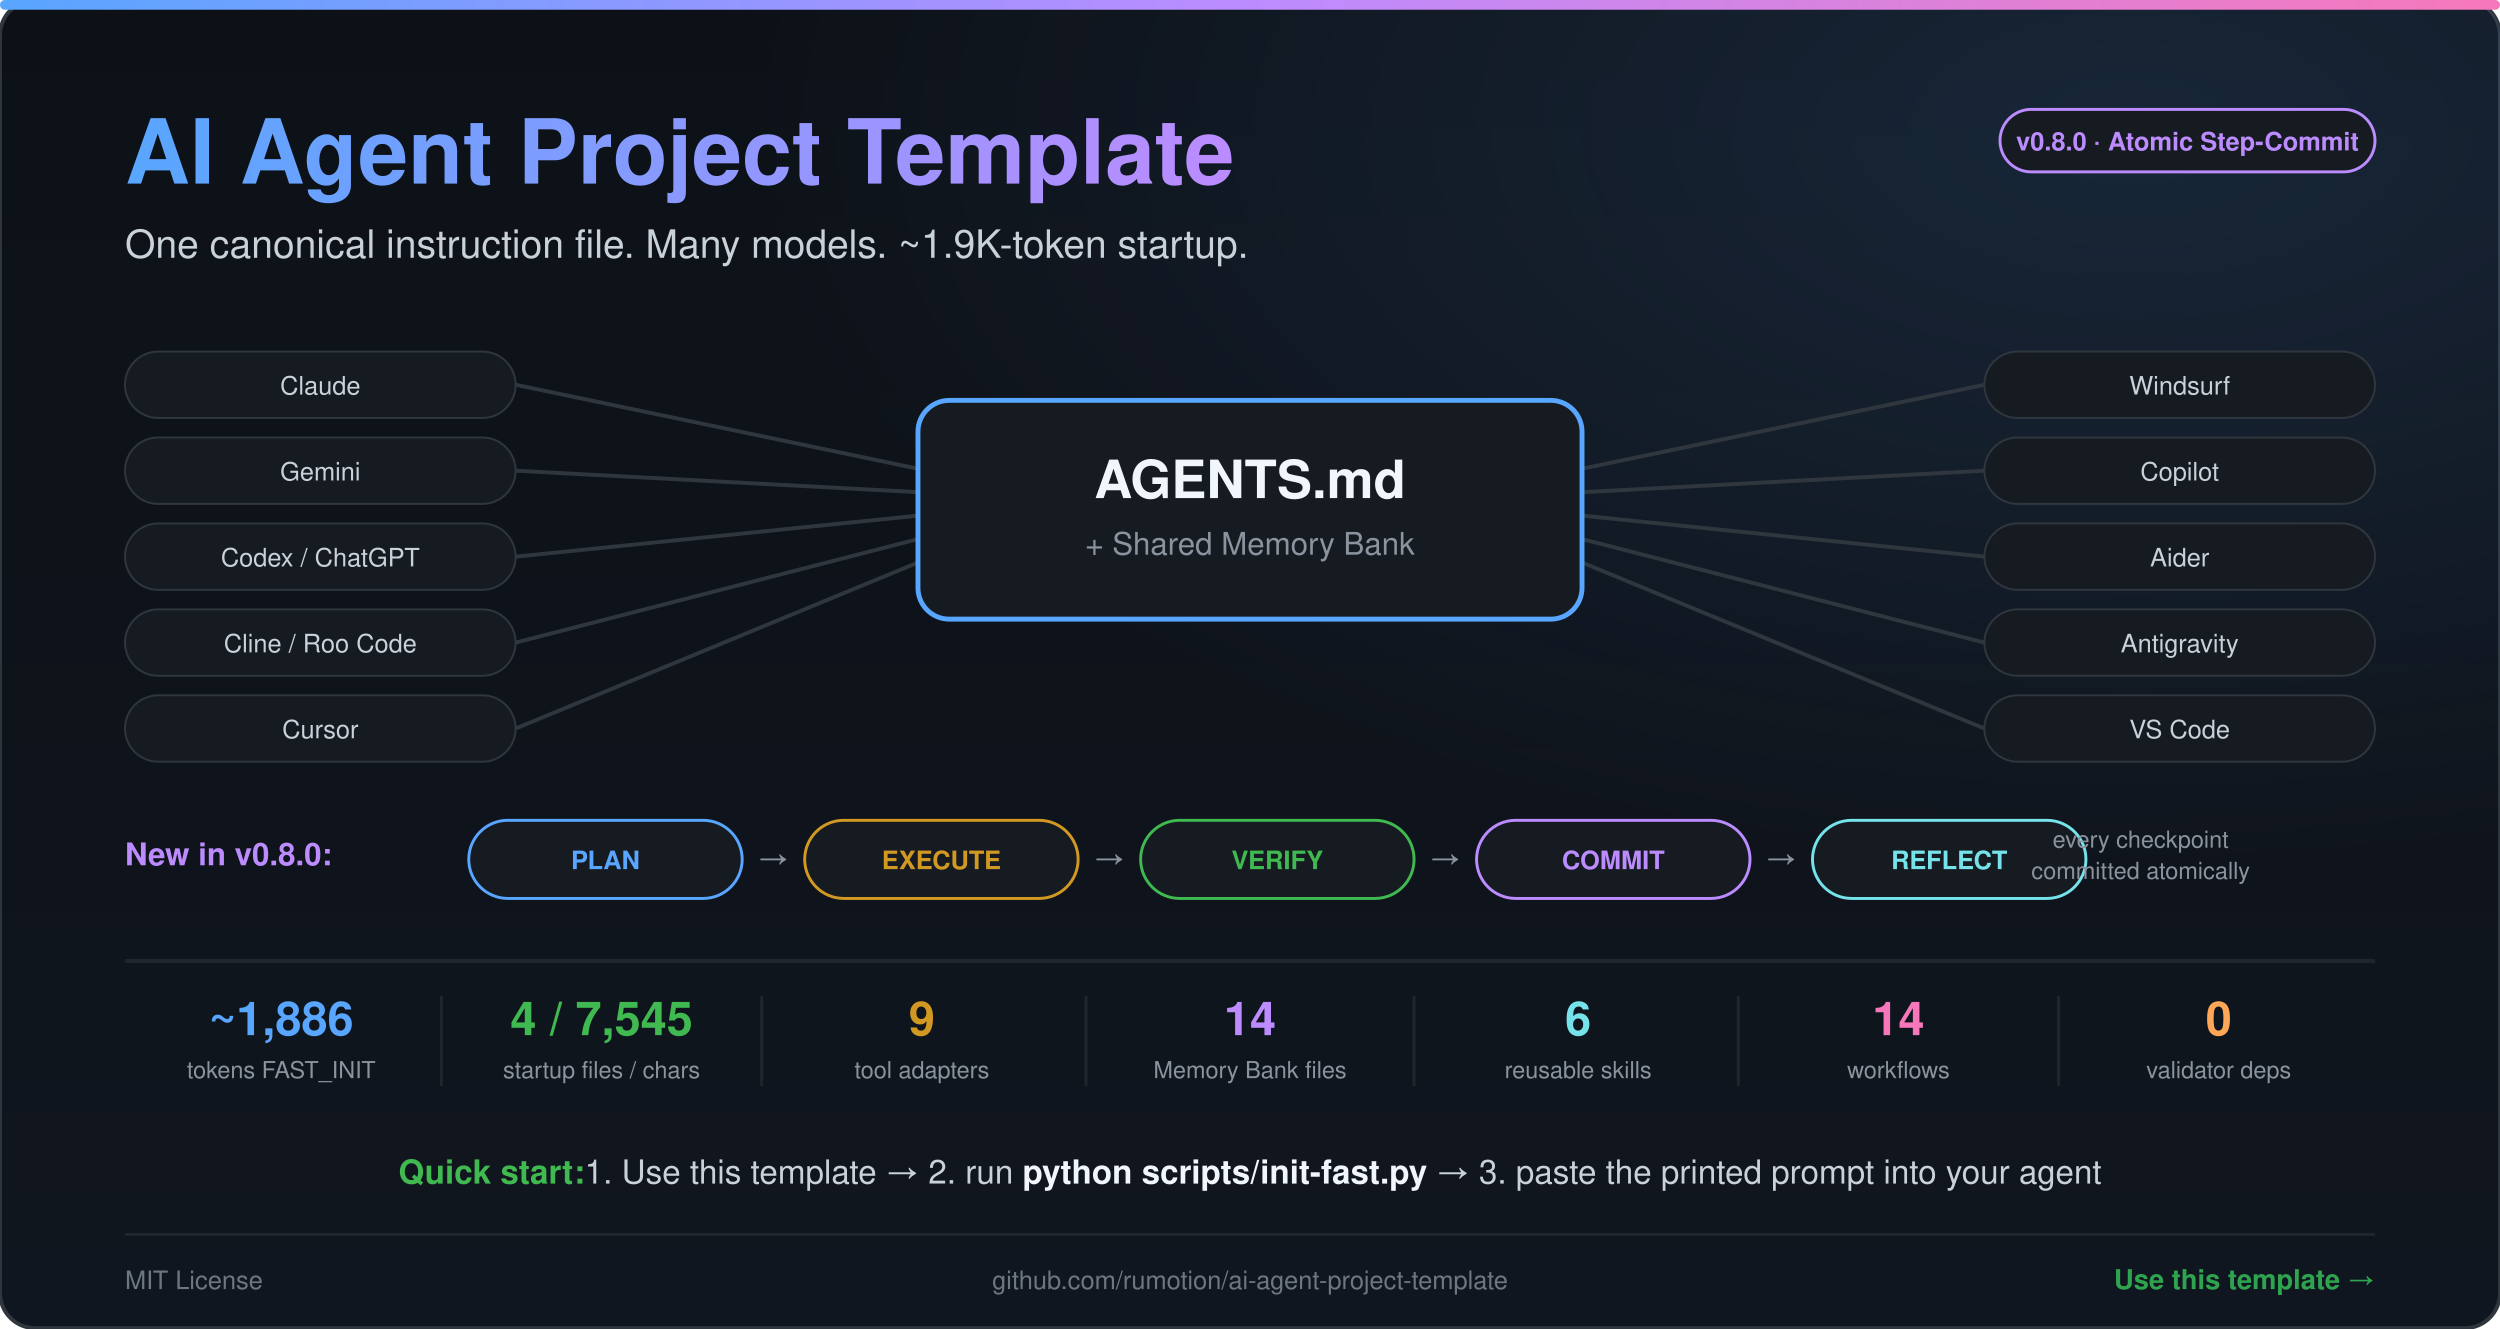
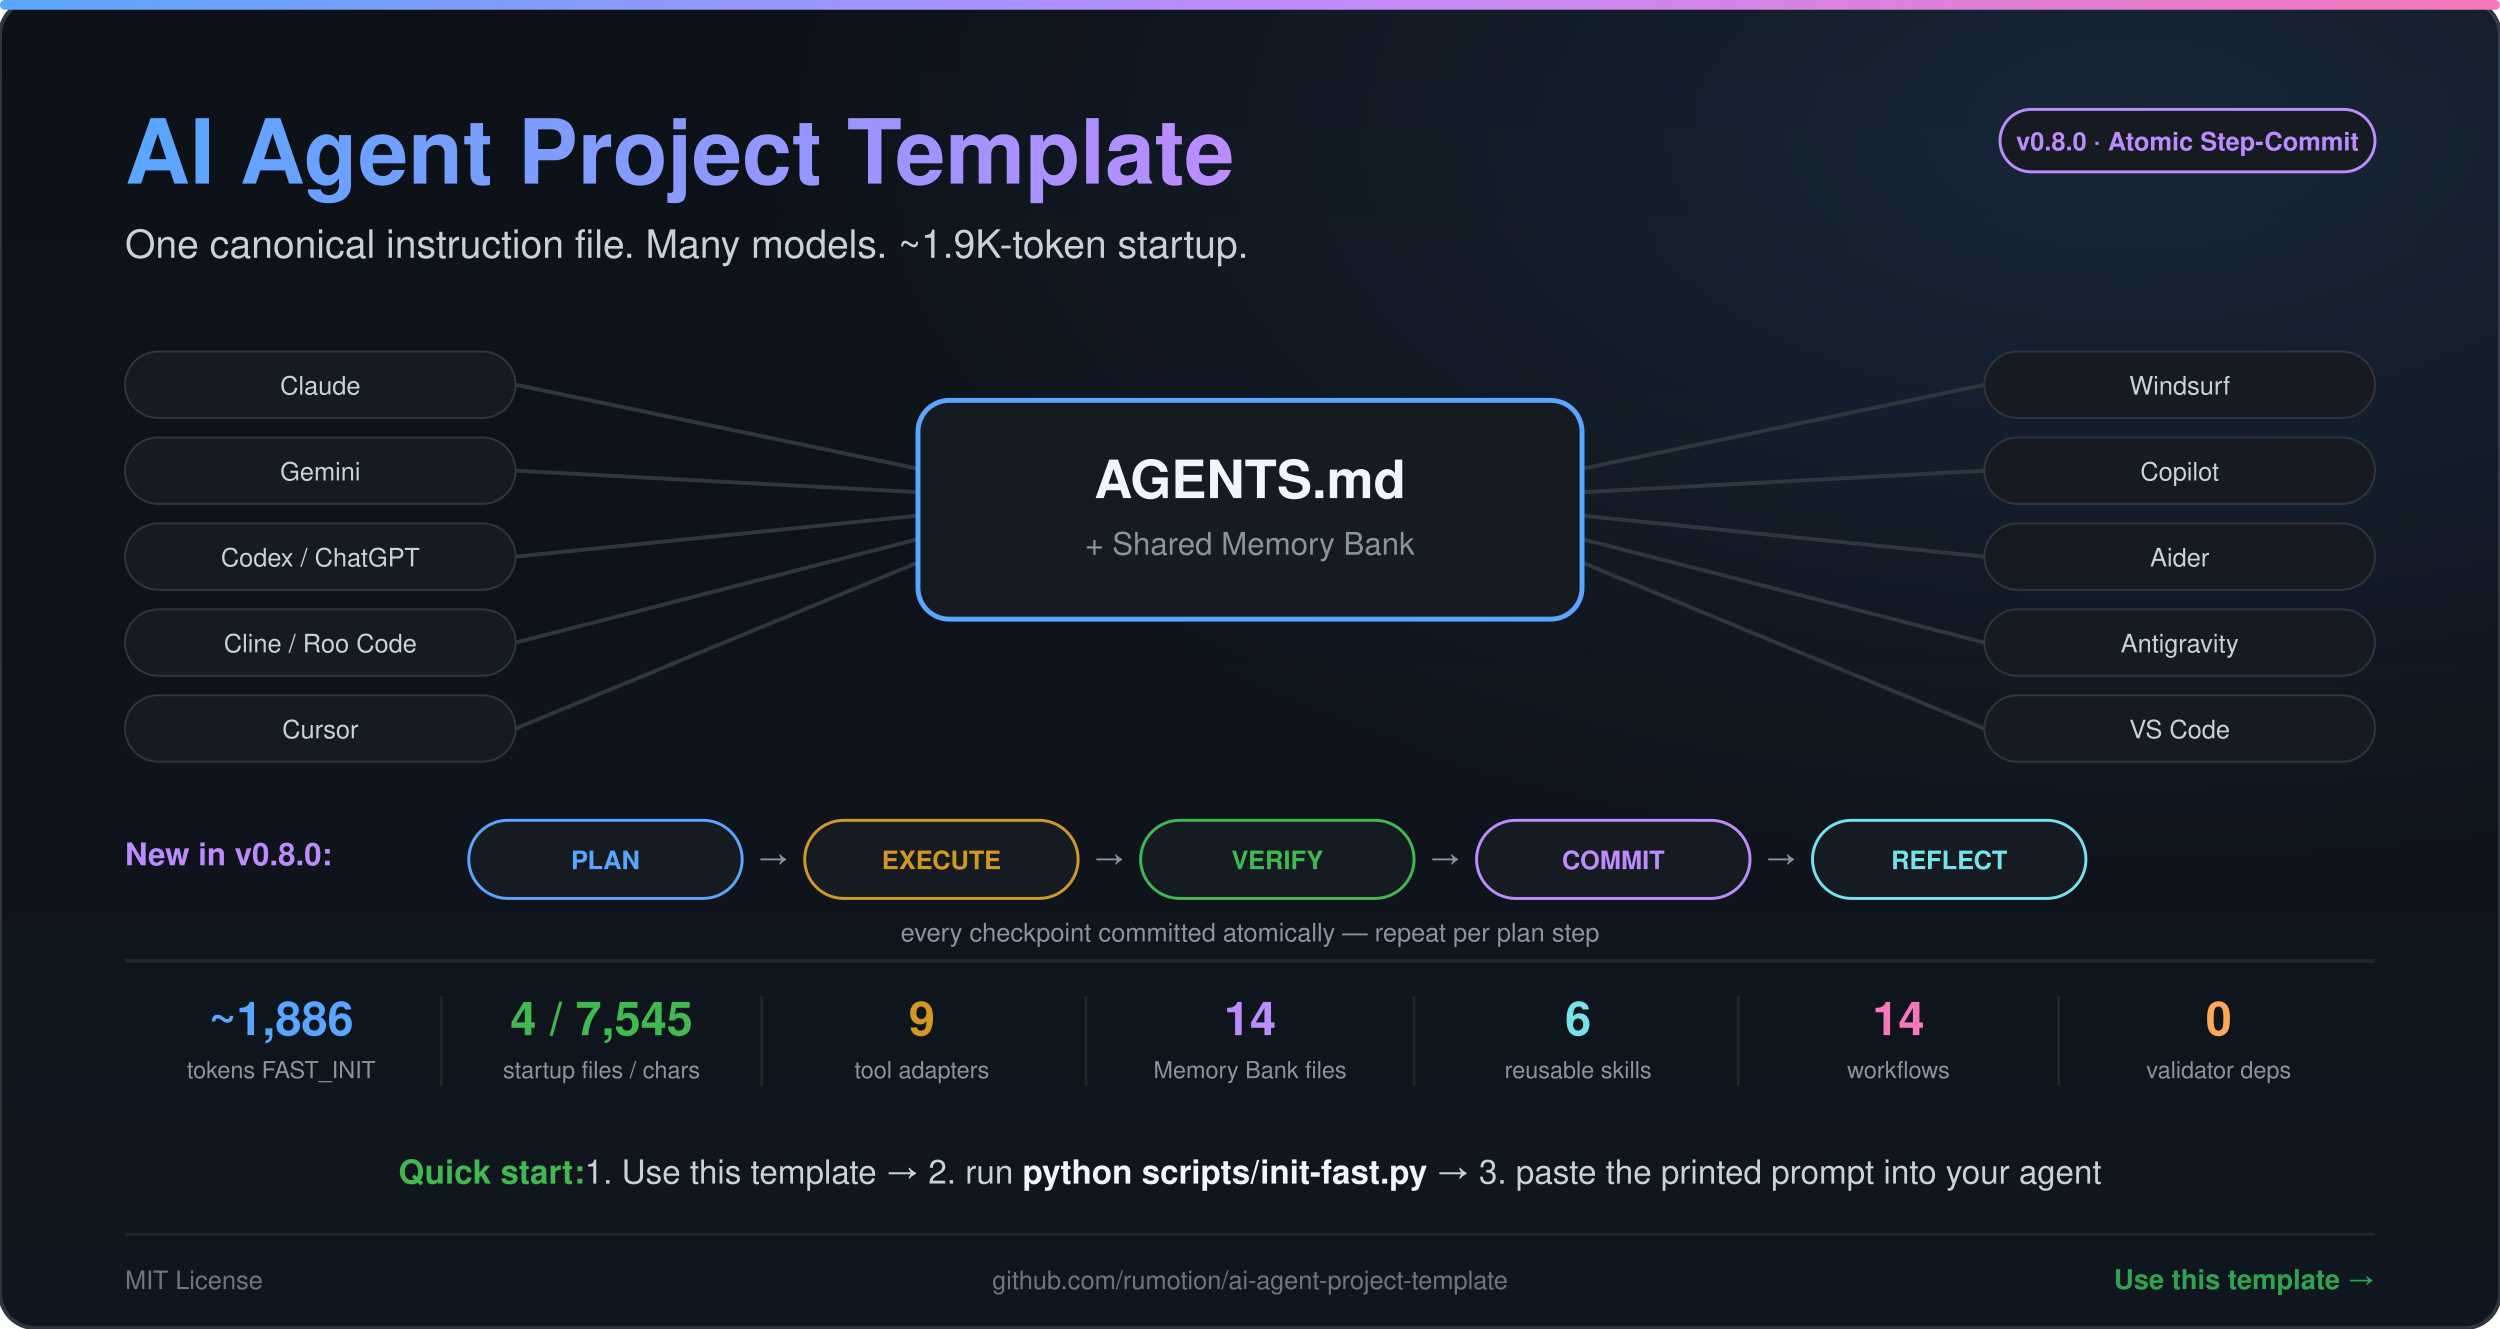
<svg xmlns="http://www.w3.org/2000/svg" width="1280" height="680" viewBox="0 0 1280 680" font-family="Segoe UI, -apple-system, BlinkMacSystemFont, Helvetica, Arial, sans-serif">
  <defs>
    <linearGradient id="bgGrad" x1="0" y1="0" x2="0" y2="1">
      <stop offset="0" stop-color="#0d1117" />
      <stop offset="1" stop-color="#10161f" />
    </linearGradient>
    <linearGradient id="titleGrad" x1="0" y1="0" x2="1" y2="0">
      <stop offset="0" stop-color="#58a6ff" />
      <stop offset="1" stop-color="#bc8cff" />
    </linearGradient>
    <linearGradient id="accentBar" x1="0" y1="0" x2="1" y2="0">
      <stop offset="0" stop-color="#58a6ff" />
      <stop offset="0.5" stop-color="#bc8cff" />
      <stop offset="1" stop-color="#f778ba" />
    </linearGradient>
    <radialGradient id="glow" cx="0.85" cy="0.1" r="0.55">
      <stop offset="0" stop-color="#58a6ff" stop-opacity="0.14" />
      <stop offset="1" stop-color="#58a6ff" stop-opacity="0" />
    </radialGradient>
  </defs>
  <rect width="1280" height="680" rx="18" fill="url(#bgGrad)" stroke="#30363d" stroke-width="2" />
  <rect width="1280" height="680" rx="18" fill="url(#glow)" />
  <rect x="0" y="0" width="1280" height="5" rx="2.5" fill="url(#accentBar)" />
  <text x="64" y="94" font-size="46" font-weight="800" fill="url(#titleGrad)">AI Agent Project Template</text>
  <text x="64" y="132" font-size="20" fill="#c9d1d9">One canonical instruction file. Many models. ~1.9K-token startup.</text>
  <rect x="1024" y="56" width="192" height="32" rx="16" fill="#161b22" stroke="#bc8cff" stroke-width="1.5" />
  <text x="1120" y="77" text-anchor="middle" font-size="13" font-weight="700" fill="#bc8cff">v0.8.0 · Atomic Step-Commit</text>
  <g stroke="#30363d" stroke-width="2">
    <line x1="264" y1="197" x2="470" y2="240" />
    <line x1="264" y1="241" x2="470" y2="252" />
    <line x1="264" y1="285" x2="470" y2="264" />
    <line x1="264" y1="329" x2="470" y2="276" />
    <line x1="264" y1="373" x2="470" y2="288" />
    <line x1="1016" y1="197" x2="810" y2="240" />
    <line x1="1016" y1="241" x2="810" y2="252" />
    <line x1="1016" y1="285" x2="810" y2="264" />
    <line x1="1016" y1="329" x2="810" y2="276" />
    <line x1="1016" y1="373" x2="810" y2="288" />
  </g>
  <rect x="470" y="205" width="340" height="112" rx="16" fill="#161b22" stroke="#58a6ff" stroke-width="2.5" />
  <text x="640" y="255" text-anchor="middle" font-size="27" font-weight="800" fill="#f0f6fc">AGENTS.md</text>
  <text x="640" y="284" text-anchor="middle" font-size="16" fill="#8b949e">+ Shared Memory Bank</text>
  <g font-size="13" fill="#c9d1d9">
    <rect x="64" y="180" width="200" height="34" rx="17" fill="#161b22" stroke="#30363d" />
    <text x="164" y="202" text-anchor="middle">Claude</text>
    <rect x="64" y="224" width="200" height="34" rx="17" fill="#161b22" stroke="#30363d" />
    <text x="164" y="246" text-anchor="middle">Gemini</text>
    <rect x="64" y="268" width="200" height="34" rx="17" fill="#161b22" stroke="#30363d" />
    <text x="164" y="290" text-anchor="middle">Codex / ChatGPT</text>
    <rect x="64" y="312" width="200" height="34" rx="17" fill="#161b22" stroke="#30363d" />
    <text x="164" y="334" text-anchor="middle">Cline / Roo Code</text>
    <rect x="64" y="356" width="200" height="34" rx="17" fill="#161b22" stroke="#30363d" />
    <text x="164" y="378" text-anchor="middle">Cursor</text>
    <rect x="1016" y="180" width="200" height="34" rx="17" fill="#161b22" stroke="#30363d" />
    <text x="1116" y="202" text-anchor="middle">Windsurf</text>
    <rect x="1016" y="224" width="200" height="34" rx="17" fill="#161b22" stroke="#30363d" />
    <text x="1116" y="246" text-anchor="middle">Copilot</text>
    <rect x="1016" y="268" width="200" height="34" rx="17" fill="#161b22" stroke="#30363d" />
    <text x="1116" y="290" text-anchor="middle">Aider</text>
    <rect x="1016" y="312" width="200" height="34" rx="17" fill="#161b22" stroke="#30363d" />
    <text x="1116" y="334" text-anchor="middle">Antigravity</text>
    <rect x="1016" y="356" width="200" height="34" rx="17" fill="#161b22" stroke="#30363d" />
    <text x="1116" y="378" text-anchor="middle">VS Code</text>
  </g>
  <text x="64" y="443" font-size="16" font-weight="700" fill="#bc8cff">New in v0.8.0:</text>
  <g font-size="13" font-weight="700">
    <rect x="240" y="420" width="140" height="40" rx="20" fill="#161b22" stroke="#58a6ff" stroke-width="1.5" />
    <text x="310" y="445" text-anchor="middle" fill="#58a6ff">PLAN</text>
    <text x="396" y="445" text-anchor="middle" fill="#8b949e" font-size="16">→</text>
    <rect x="412" y="420" width="140" height="40" rx="20" fill="#161b22" stroke="#d29922" stroke-width="1.5" />
    <text x="482" y="445" text-anchor="middle" fill="#d29922">EXECUTE</text>
    <text x="568" y="445" text-anchor="middle" fill="#8b949e" font-size="16">→</text>
    <rect x="584" y="420" width="140" height="40" rx="20" fill="#161b22" stroke="#3fb950" stroke-width="1.5" />
    <text x="654" y="445" text-anchor="middle" fill="#3fb950">VERIFY</text>
    <text x="740" y="445" text-anchor="middle" fill="#8b949e" font-size="16">→</text>
    <rect x="756" y="420" width="140" height="40" rx="20" fill="#161b22" stroke="#bc8cff" stroke-width="1.5" />
    <text x="826" y="445" text-anchor="middle" fill="#bc8cff">COMMIT</text>
    <text x="912" y="445" text-anchor="middle" fill="#8b949e" font-size="16">→</text>
    <rect x="928" y="420" width="140" height="40" rx="20" fill="#161b22" stroke="#76e3ea" stroke-width="1.5" />
    <text x="998" y="445" text-anchor="middle" fill="#76e3ea">REFLECT</text>
  </g>
-   <text x="1096" y="434" text-anchor="middle" font-size="12" fill="#8b949e">every checkpoint</text>
-   <text x="1096" y="450" text-anchor="middle" font-size="12" fill="#8b949e">committed atomically</text>
+   <text x="640" y="482" text-anchor="middle" font-size="13" fill="#8b949e">every checkpoint committed atomically — repeat per plan step</text>
  <line x1="64" y1="492" x2="1216" y2="492" stroke="#21262d" stroke-width="2" />
  <g text-anchor="middle">
    <text x="144" y="530" font-size="24" font-weight="800" fill="#58a6ff">~1,886</text>
    <text x="144" y="552" font-size="12" fill="#8b949e">tokens FAST_INIT</text>
    <text x="308" y="530" font-size="24" font-weight="800" fill="#3fb950">4 / 7,545</text>
    <text x="308" y="552" font-size="12" fill="#8b949e">startup files / chars</text>
    <text x="472" y="530" font-size="24" font-weight="800" fill="#d29922">9</text>
    <text x="472" y="552" font-size="12" fill="#8b949e">tool adapters</text>
    <text x="640" y="530" font-size="24" font-weight="800" fill="#bc8cff">14</text>
    <text x="640" y="552" font-size="12" fill="#8b949e">Memory Bank files</text>
    <text x="808" y="530" font-size="24" font-weight="800" fill="#76e3ea">6</text>
    <text x="808" y="552" font-size="12" fill="#8b949e">reusable skills</text>
    <text x="972" y="530" font-size="24" font-weight="800" fill="#f778ba">14</text>
    <text x="972" y="552" font-size="12" fill="#8b949e">workflows</text>
    <text x="1136" y="530" font-size="24" font-weight="800" fill="#ffa657">0</text>
    <text x="1136" y="552" font-size="12" fill="#8b949e">validator deps</text>
  </g>
  <g stroke="#21262d" stroke-width="1.5">
    <line x1="226" y1="510" x2="226" y2="556" />
    <line x1="390" y1="510" x2="390" y2="556" />
    <line x1="556" y1="510" x2="556" y2="556" />
    <line x1="724" y1="510" x2="724" y2="556" />
    <line x1="890" y1="510" x2="890" y2="556" />
    <line x1="1054" y1="510" x2="1054" y2="556" />
  </g>
  <text x="640" y="606" text-anchor="middle" font-size="17" fill="#c9d1d9">
    <tspan font-weight="800" fill="#3fb950">Quick start:  </tspan>1. Use this template   →   2. run <tspan font-weight="700" fill="#f0f6fc">python scripts/init-fast.py</tspan>   →   3. paste the printed prompt into your agent</text>
  <line x1="64" y1="632" x2="1216" y2="632" stroke="#21262d" stroke-width="1.5" />
  <text x="64" y="660" font-size="13" fill="#6e7681">MIT License</text>
  <text x="640" y="660" text-anchor="middle" font-size="13" fill="#6e7681">github.com/rumotion/ai-agent-project-template</text>
  <text x="1216" y="660" text-anchor="end" font-size="14" font-weight="700" fill="#2ea44f">Use this template →</text>
</svg>
